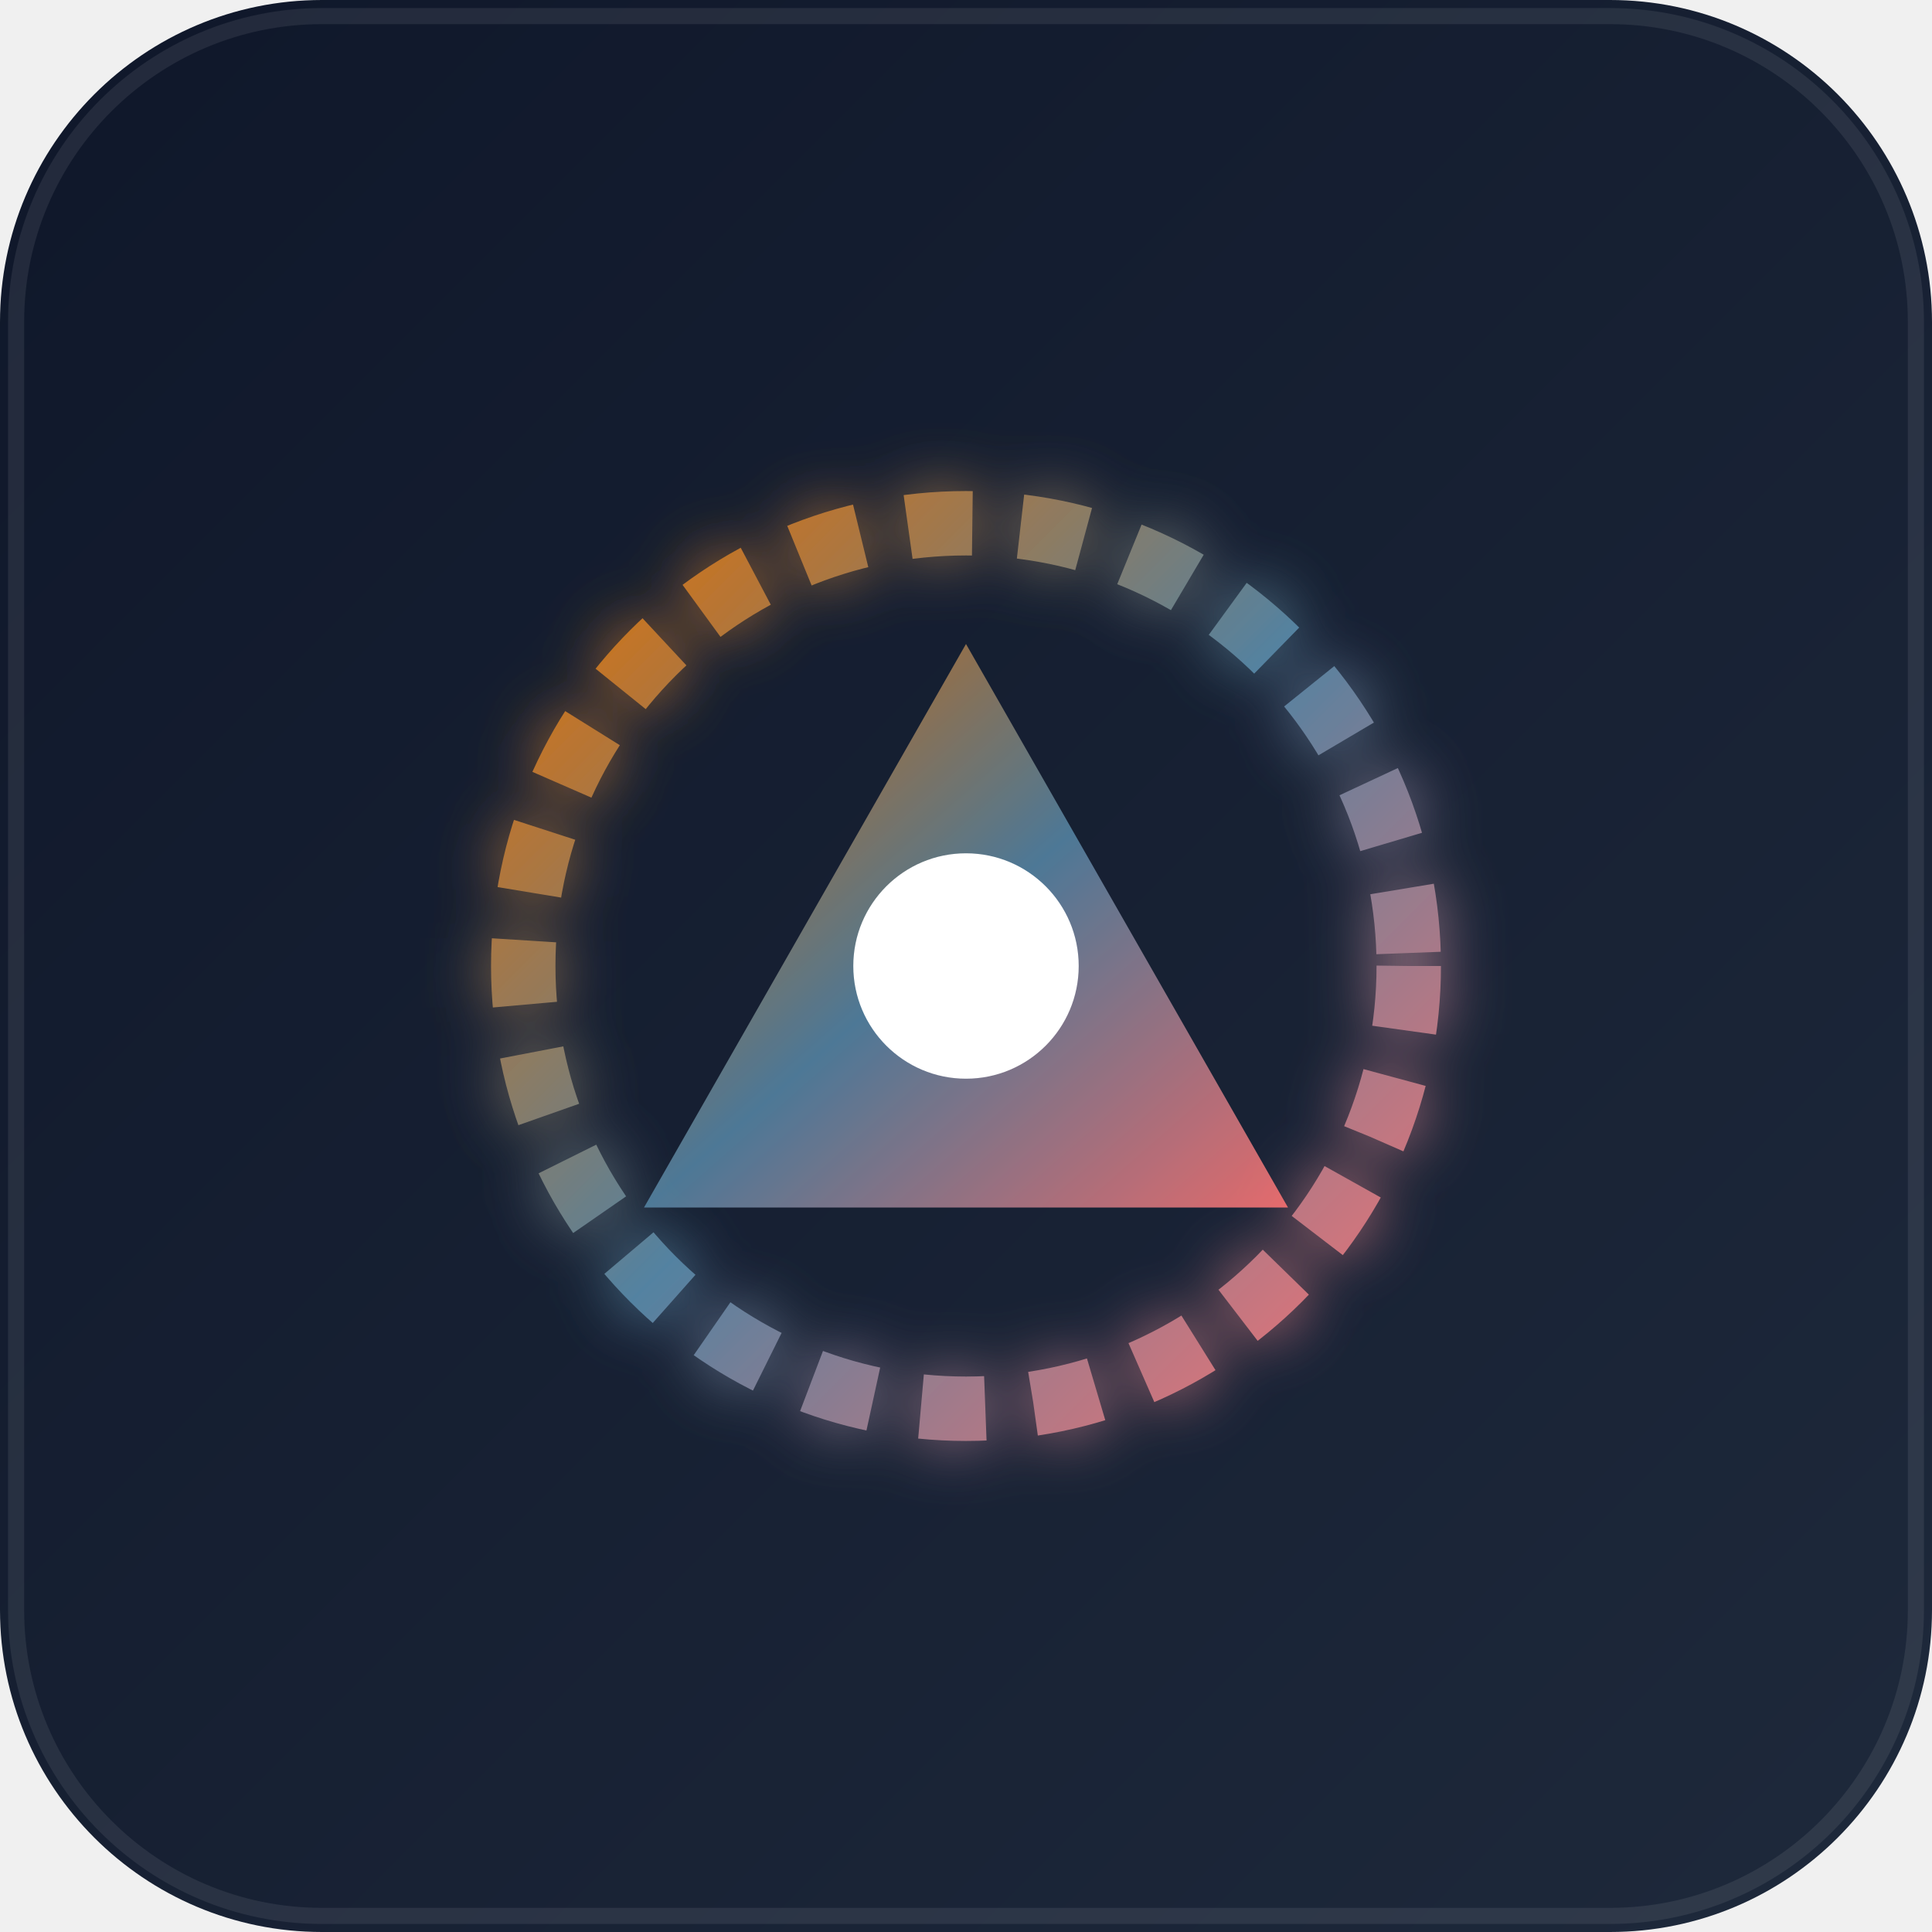
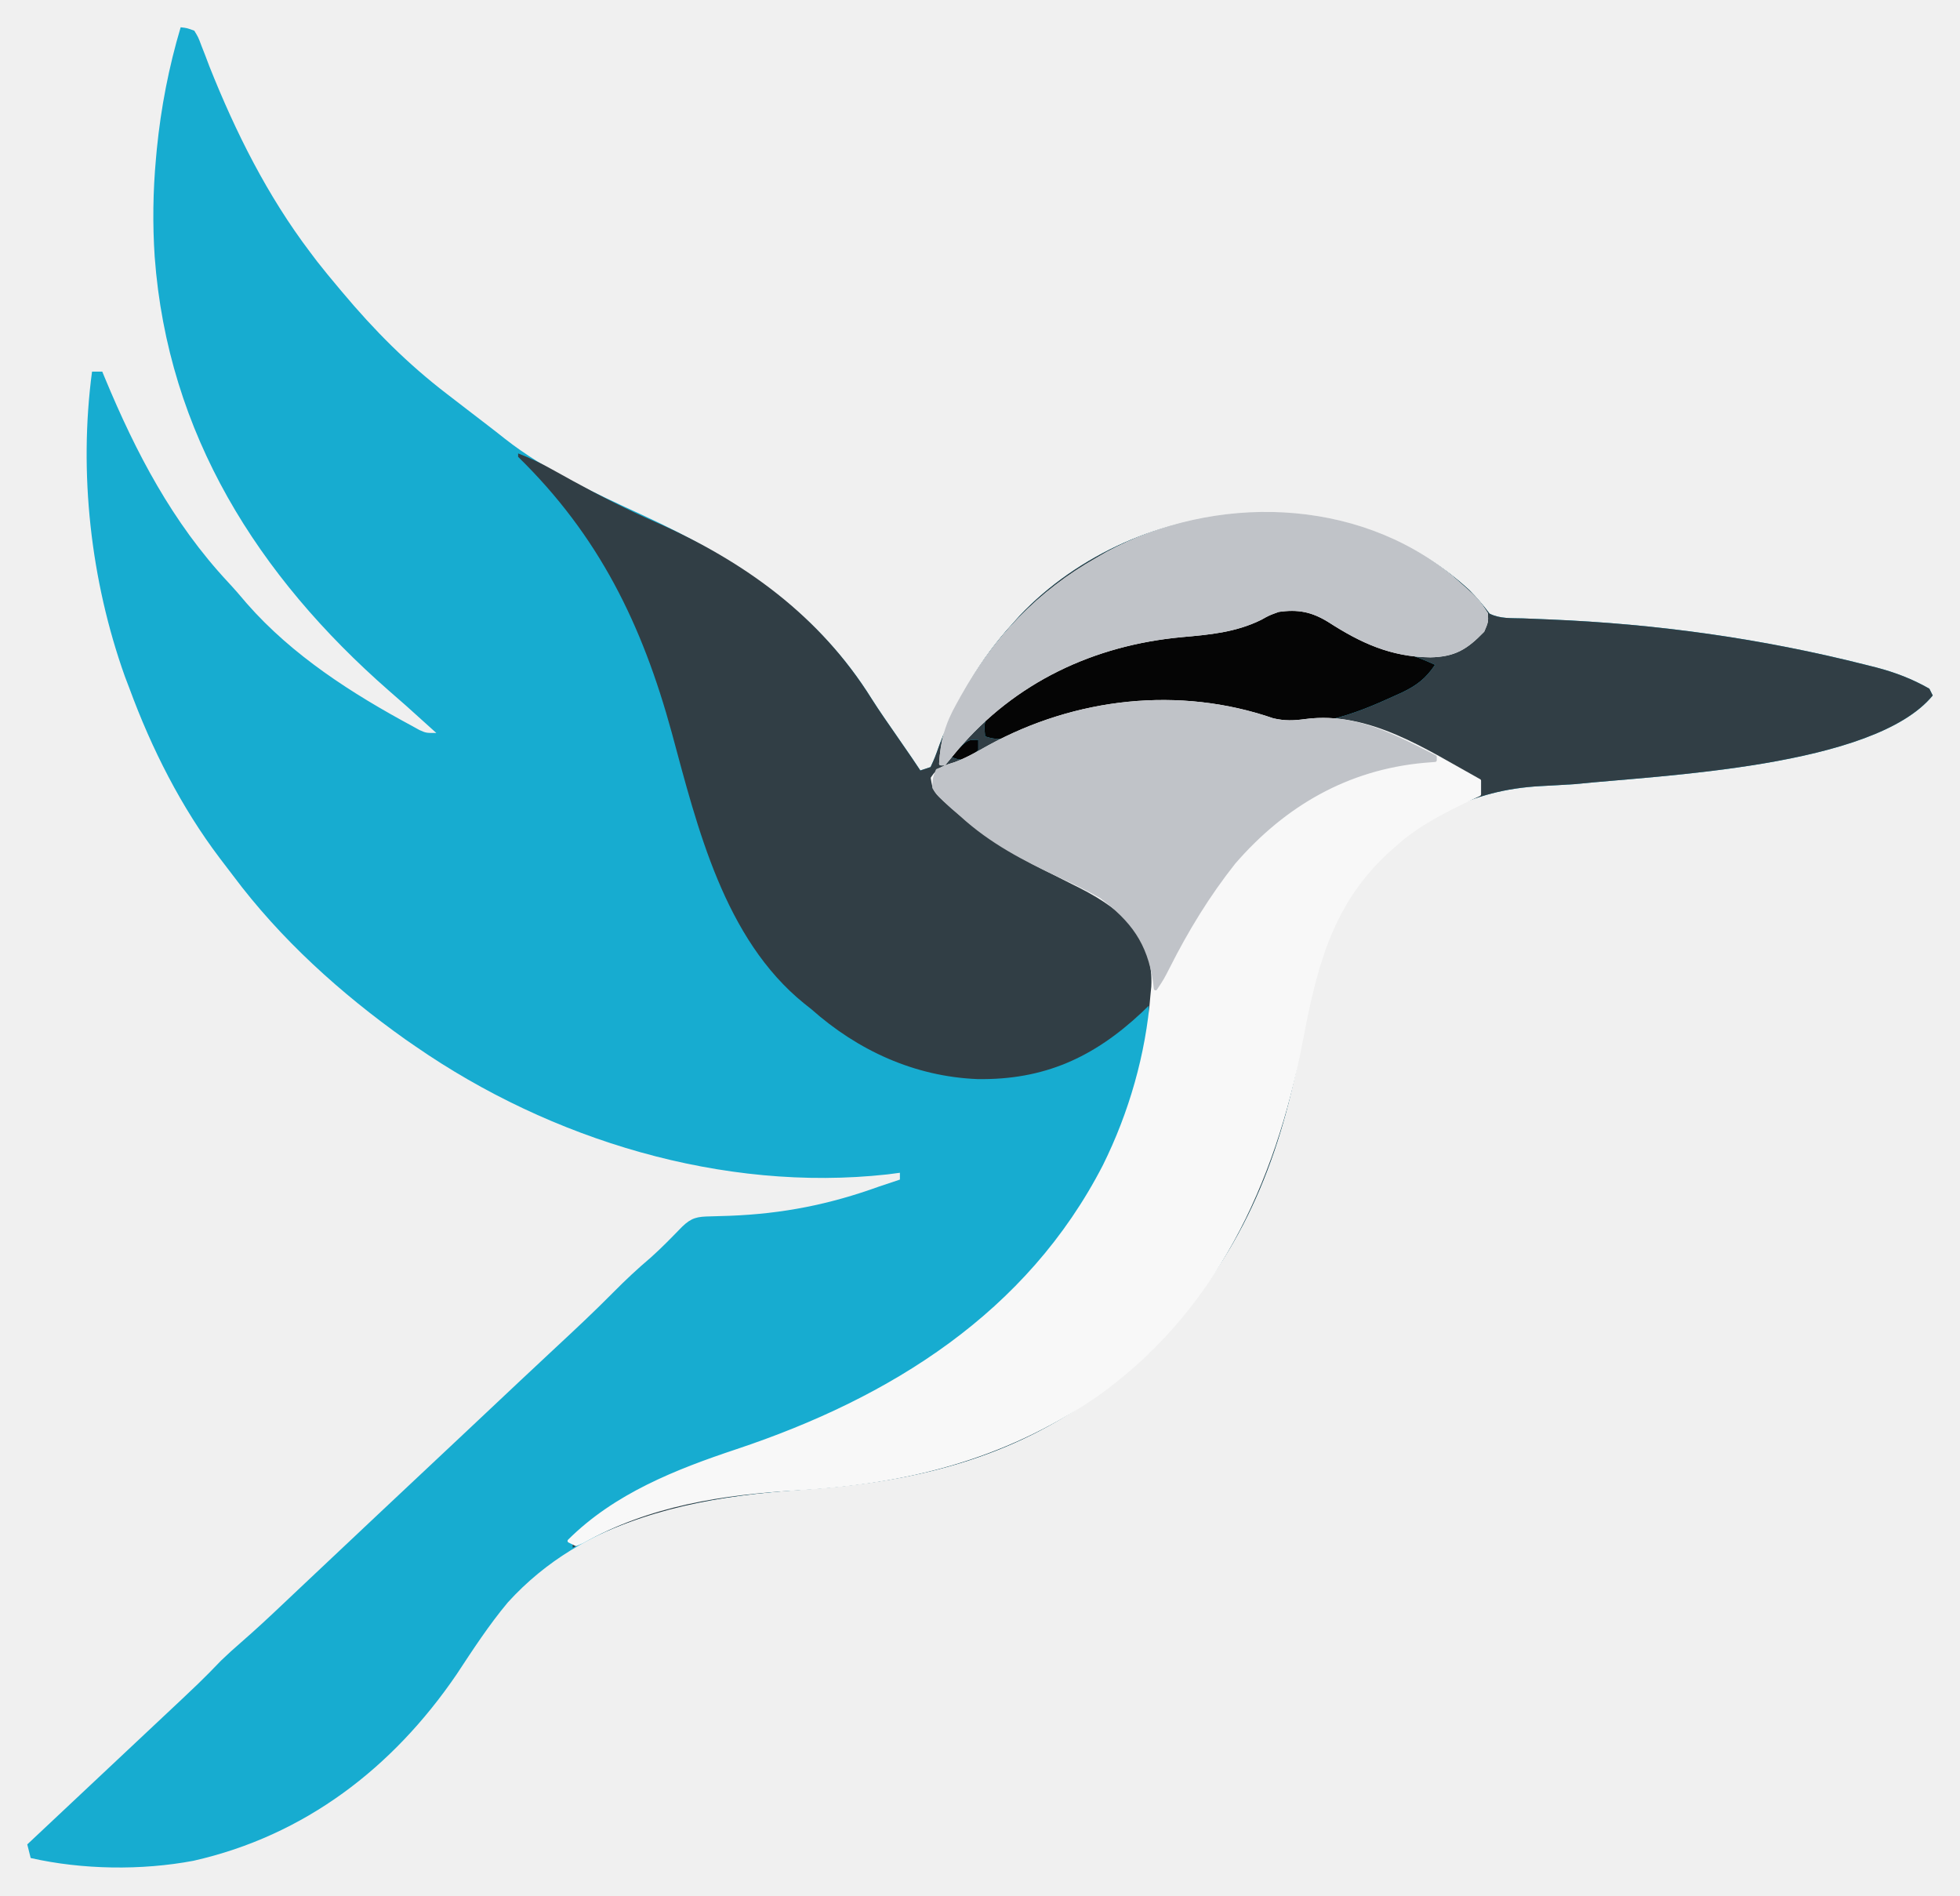
- <svg xmlns="http://www.w3.org/2000/svg" viewBox="0 0 240 240" width="100%" height="100%">
-   <defs>
-     <linearGradient id="bgGrad" x1="0%" y1="0%" x2="100%" y2="100%">
-       <stop offset="0%" stop-color="#0F172A" />
-       <stop offset="100%" stop-color="#1E293B" />
-     </linearGradient>
-     <linearGradient id="brandGrad" x1="0%" y1="0%" x2="100%" y2="100%">
-       <stop offset="0%" stop-color="#E76F00" />
-       <stop offset="50%" stop-color="#5382A1" />
-       <stop offset="100%" stop-color="#F87171" />
-     </linearGradient>
-     <filter id="glow" x="-20%" y="-20%" width="140%" height="140%">
-       <feGaussianBlur stdDeviation="4" result="blur" />
-       <feComposite in="SourceGraphic" in2="blur" operator="over" />
-     </filter>
-   </defs>
-   <rect width="240" height="240" rx="40" fill="url(#bgGrad)" />
-   <rect x="2" y="2" width="236" height="236" rx="38" fill="none" stroke="rgba(255,255,255,0.08)" stroke-width="2" />
-   <g transform="translate(45, 45)">
-     <circle cx="75" cy="75" r="55" fill="none" stroke="url(#brandGrad)" stroke-width="8" stroke-dasharray="8 6" filter="url(#glow)" />
-     <path d="M75 35 L115 105 L35 105 Z" fill="url(#brandGrad)" opacity="0.9" />
-     <circle cx="75" cy="75" r="14" fill="#FFFFFF" />
+ <svg xmlns="http://www.w3.org/2000/svg" viewBox="0 0 575.0 556.0">
+   <g transform="translate(8.00,8.00) scale(1) translate(-288,-197)">
+     <path d="M0 0 C3.49 1.71 3.49 1.71 6.88 3.81 C14.34 8.3 21.41 11.4 29.88 13.44 C33.67 14.4 34.83 14.83 37.69 17.69 C38.12 18.45 38.55 19.21 39 20 C28.93 32.39 11.74 36.82 -3.4 39.41 C-9.36 39.86 -15.11 37.68 -20.71 35.87 C-44.09 28.36 -69.83 35.48 -92 44 C-92.9 44.33 -93.81 44.67 -94.74 45.01 C-97 46 -97 46 -99.5 48.19 C-102 50 -102 50 -104.69 49.94 C-107 49 -107 49 -109 46 C-108.1 44.84 -107.18 43.7 -106.25 42.56 C-105.74 41.92 -105.23 41.29 -104.7 40.63 C-102.8 38.81 -101.56 38.4 -99 38 C-98.92 37.43 -98.85 36.86 -98.77 36.27 C-95.46 26.47 -80.12 19.54 -71.52 15.27 C-60.14 10.14 -49.41 8.05 -37.06 7.12 C-27.62 6.42 -18.26 5.09 -10.13 -0.22 C-6.69 -1.48 -3.47 -0.89 0 0 Z " fill="#050505" transform="translate(665,365)" />
+     <path d="M0 0 C1.87 0.22 1.87 0.22 4 1 C5.17 2.92 5.17 2.92 6.12 5.47 C6.31 5.94 6.31 5.94 7.25 8.35 C7.64 9.39 8.03 10.43 8.44 11.5 C16.14 30.83 25.41 49.37 38 66 C38.67 66.89 39.35 67.78 40.04 68.7 C41.98 71.18 43.97 73.59 46 76 C46.46 76.54 46.91 77.09 47.38 77.65 C56.83 88.92 66.49 98.65 78.17 107.6 C79.96 108.97 81.74 110.34 83.51 111.71 C85.71 113.41 87.91 115.11 90.12 116.79 C91.79 118.07 93.45 119.36 95.1 120.68 C107.14 130.16 121.78 136.76 135.64 143.15 C162.88 155.74 186.59 171.11 202.73 197.01 C205.05 200.66 207.54 204.2 210 207.75 C214.82 214.72 214.82 214.72 217 218 C217.99 217.67 218.98 217.34 220 217 C221.29 214.18 221.29 214.18 222.62 210.44 C227.61 197.23 234.46 185.46 244 175 C244.35 174.61 244.35 174.61 246.11 172.64 C263.17 154.56 288.36 143.59 313.08 142.66 C337.88 142.31 359.43 147.95 378.12 165.14 C380.28 167.28 382.16 169.57 384 172 C387.11 173.55 390.44 173.28 393.86 173.39 C395.51 173.46 397.17 173.53 398.82 173.59 C399.7 173.63 400.57 173.66 401.47 173.7 C433.09 175 463.85 179.29 494.56 187.06 C495.5 187.3 496.43 187.53 497.39 187.77 C503.02 189.25 507.93 191.12 513 194 C513.33 194.66 513.66 195.32 514 196 C496.74 217.03 434.31 219.4 409 222 C405.65 222.23 402.3 222.4 398.95 222.58 C378.52 223.69 363.32 232.07 349.19 246.75 C337.4 260.61 332.35 276.95 329.4 294.61 C323.85 327.55 313.62 355.89 291 381 C290.39 381.75 289.77 382.49 289.14 383.26 C284.42 388.99 278.86 393.47 273 398 C272.15 398.67 271.29 399.34 270.41 400.03 C244.05 420.01 214.5 426.92 182 429 C150.17 431.17 118.43 437.35 96 462 C90.42 468.66 85.73 475.88 80.96 483.12 C62.23 510.58 36.38 530.44 3.75 537.81 C-11.47 540.68 -28.89 540.43 -44 537 C-44.33 535.68 -44.66 534.36 -45 533 C-44.52 532.55 -44.52 532.55 -42.1 530.28 C-34.21 522.89 -26.32 515.49 -18.45 508.07 C-14.79 504.63 -11.13 501.18 -7.46 497.75 C6.16 484.98 6.16 484.98 11.85 479.09 C13.77 477.23 15.73 475.47 17.75 473.72 C21.91 470.1 25.94 466.36 29.94 462.56 C31.44 461.15 32.93 459.73 34.43 458.32 C35.19 457.6 35.95 456.88 36.73 456.15 C40.31 452.76 43.91 449.38 47.5 446 C48.92 444.67 50.33 443.34 51.75 442 C52.1 441.67 52.1 441.67 53.87 440 C56.01 437.99 58.15 435.98 60.29 433.96 C67.84 426.85 75.4 419.74 82.98 412.65 C88.56 407.41 94.13 402.17 99.7 396.92 C103.13 393.69 106.57 390.47 110.02 387.27 C115.75 381.95 121.44 376.62 126.94 371.06 C130.5 367.45 134.15 364.05 138.02 360.77 C141.2 357.93 144.15 354.87 147.12 351.82 C149.92 349.11 151.62 348.87 155.41 348.79 C156.31 348.76 157.21 348.74 158.13 348.71 C159.1 348.68 160.07 348.65 161.06 348.62 C176.64 348.02 190.37 345.3 205 340 C207 339.33 209 338.66 211 338 C211 337.34 211 336.68 211 336 C210.39 336.08 210.39 336.08 207.33 336.48 C159.1 341.79 108.59 326.36 69 299 C68 298.31 67.01 297.63 65.98 296.92 C46.93 283.38 29.31 267.51 15.31 248.75 C14.06 247.08 12.79 245.43 11.51 243.77 C0.14 228.75 -8.5 211.65 -15 194 C-15.45 192.82 -15.89 191.64 -16.36 190.43 C-26.42 162.27 -29.95 130.64 -26 101 C-25.01 101 -24.02 101 -23 101 C-22.75 101.61 -22.5 102.22 -22.24 102.84 C-13.12 124.8 -2.42 145.26 13.92 162.77 C15.83 164.82 17.64 166.92 19.44 169.06 C32.82 184.3 50.29 195.47 68 205 C68.68 205.37 69.36 205.75 70.06 206.14 C72 207 72 207 75 207 C65.6 198.5 65.6 198.5 61.12 194.62 C22.7 161 -3.79 119.27 -7.62 67.31 C-8.26 57.69 -8.12 48.16 -7.25 38.56 C-7.16 37.63 -7.08 36.69 -6.99 35.72 C-5.79 23.62 -3.48 11.66 0 0 Z M316.94 172.94 C311.67 175.33 307.16 177.01 301.36 177.39 C276.93 179.19 256.04 185.27 237.16 201.59 C235.45 203.67 235.79 205.41 236 208 C239.34 209.13 241.2 208.87 244.49 207.67 C245.36 207.37 246.22 207.06 247.11 206.75 C247.56 206.59 247.56 206.59 249.88 205.75 C261.38 201.75 272.76 198.64 285 198 C285.45 197.97 285.45 197.97 287.72 197.84 C297.9 197.53 308.36 199.17 317.94 202.69 C330.46 207.1 344.78 201.34 356.25 196.06 C356.61 195.9 356.61 195.9 358.42 195.08 C362.67 193.02 365.29 191.02 368 187 C363.65 184.98 359.37 183.5 354.75 182.19 C348.28 180.25 342.81 177.39 337 174 C329.15 169.63 325.13 169.14 316.94 172.94 Z M228.31 211.5 C227.55 212.32 226.79 213.15 226 214 C227.75 214.69 227.75 214.69 230 215 C232.25 213.75 232.25 213.75 234 212 C234 211.01 234 210.02 234 209 C231 209 231 209 228.31 211.5 Z " fill="#17acd0" transform="translate(333,197)" />
+     <path d="M0 0 C3.49 1.33 6.71 2.86 9.96 4.69 C10.92 5.22 11.87 5.75 12.86 6.29 C13.36 6.57 13.36 6.57 15.94 8 C23.97 12.42 32.04 16.5 40.44 20.19 C66.41 31.68 88.56 47.68 103.73 72.01 C106.05 75.66 108.54 79.2 111 82.75 C115.82 89.72 115.82 89.72 118 93 C118.99 92.67 119.98 92.34 121 92 C122.29 89.18 122.29 89.18 123.62 85.44 C128.61 72.23 135.46 60.46 145 50 C145.7 49.22 146.39 48.45 147.11 47.64 C164.17 29.56 189.36 18.59 214.08 17.66 C238.88 17.31 260.43 22.95 279.12 40.14 C281.28 42.28 283.16 44.57 285 47 C288.11 48.55 291.44 48.28 294.86 48.39 C296.51 48.46 298.17 48.53 299.82 48.59 C300.7 48.63 301.57 48.66 302.47 48.7 C334.09 50 364.85 54.29 395.56 62.06 C396.5 62.3 397.43 62.53 398.39 62.77 C404.02 64.25 408.93 66.12 414 69 C414.33 69.66 414.66 70.32 415 71 C397.74 92.03 335.31 94.4 310 97 C306.65 97.23 303.3 97.4 299.95 97.58 C279.52 98.69 264.32 107.07 250.19 121.75 C238.4 135.61 233.35 151.95 230.4 169.61 C224.85 202.55 214.62 230.89 192 256 C191.39 256.75 190.77 257.49 190.14 258.26 C185.42 263.99 179.86 268.47 174 273 C173.15 273.67 172.29 274.34 171.41 275.03 C145.05 295.01 115.5 301.92 83 304 C59.03 305.63 37.35 309.4 16 321 C16 318 16 318 17.26 316.46 C30.6 304.71 47.55 298.1 64.2 292.56 C109.47 277.47 149.64 252.44 172 209 C178.95 195 185.31 177.77 185 162 C184.32 162.65 183.64 163.3 182.95 163.98 C168.84 177.22 154.23 183.83 134.72 183.52 C116.31 182.77 99.68 175.15 86 163 C85.32 162.46 84.64 161.92 83.93 161.36 C60.43 142.37 52.59 109.67 45.09 81.97 C36.4 50.16 23.71 24.17 0 1 C0 0.67 0 0.34 0 0 Z M217.94 47.94 C212.67 50.33 208.16 52.01 202.36 52.39 C177.93 54.19 157.04 60.27 138.16 76.59 C136.45 78.67 136.79 80.41 137 83 C140.34 84.13 142.2 83.87 145.49 82.67 C146.36 82.37 147.22 82.06 148.11 81.75 C148.56 81.59 148.56 81.59 150.88 80.75 C162.38 76.75 173.76 73.64 186 73 C186.45 72.97 186.45 72.97 188.72 72.84 C198.9 72.53 209.36 74.17 218.94 77.69 C231.46 82.1 245.78 76.34 257.25 71.06 C257.61 70.9 257.61 70.9 259.42 70.08 C263.67 68.02 266.29 66.02 269 62 C264.65 59.98 260.37 58.5 255.75 57.19 C249.28 55.25 243.81 52.39 238 49 C230.15 44.63 226.13 44.14 217.94 47.94 Z M129.31 86.5 C128.55 87.32 127.79 88.15 127 89 C128.75 89.69 128.75 89.69 131 90 C133.25 88.75 133.25 88.75 135 87 C135 86.01 135 85.02 135 84 C132 84 132 84 129.31 86.5 Z " fill="#313e45" transform="translate(432,322)" />
+     <path stroke="#f8f8f8" stroke-width="1.0" stroke-linejoin="round" d="M0 0 C7.58 6.67 7.58 6.67 10.21 10.7 C10.33 13.07 10.33 13.07 9.21 15.7 C4.32 20.74 0.91 22.86 -6.17 23.01 C-17.7 22.87 -26.4 18.83 -35.92 12.69 C-40.89 9.65 -45 8.86 -50.79 9.7 C-53.62 10.72 -53.62 10.72 -56.04 12.07 C-63.44 15.7 -70.93 16.36 -79.06 17.08 C-104.96 19.46 -128.24 30.33 -145.29 50.46 C-145.51 50.73 -145.51 50.73 -146.67 52.13 C-147.02 52.56 -147.02 52.56 -148.79 54.7 C-149.12 54.7 -149.45 54.7 -149.79 54.7 C-149.37 47.92 -148.05 43.21 -144.73 37.32 C-144.32 36.58 -143.91 35.84 -143.49 35.08 C-133.86 17.92 -120.93 4.35 -103.79 -5.3 C-102.82 -5.87 -101.85 -6.43 -100.84 -7.01 C-69.5 -23.94 -27.95 -23.06 0 0 Z " fill="#f8f8f8" transform="translate(705.793,358.3047)" />
+     <path stroke="#f8f8f8" stroke-width="1.0" stroke-linejoin="round" d="M0 0 C3.46 0.79 6.07 0.7 9.56 0.22 C28.14 -2.21 44.86 9.15 60.56 17.81 C60.56 19.13 60.56 20.45 60.56 21.81 C59.51 22.31 58.46 22.81 57.38 23.32 C49.46 27.12 42.1 30.85 35.56 36.81 C34.74 37.54 33.93 38.27 33.08 39.02 C16.56 54.51 12.23 73.28 8.18 94.6 C0.23 135.76 -17.29 174.04 -52.86 198.74 C-79.55 216.63 -107.51 223.63 -139.36 225.46 C-161.57 226.76 -182.98 229.99 -202.65 241.03 C-203.24 241.29 -203.83 241.55 -204.44 241.81 C-205.1 241.48 -205.76 241.15 -206.44 240.81 C-192.9 227.34 -175.06 220.31 -157.24 214.37 C-111.96 199.28 -71.8 174.25 -49.44 130.81 C-41.74 115.3 -36.8 98.08 -35.44 80.81 C-35.36 79.97 -35.27 79.12 -35.19 78.25 C-34.81 71.44 -36.78 65.17 -41.03 59.8 C-46.34 54.33 -51.94 51.01 -58.75 47.69 C-60.7 46.71 -62.66 45.73 -64.61 44.74 C-65.57 44.26 -66.53 43.78 -67.52 43.29 C-76.76 38.61 -84.66 33.69 -92.44 26.81 C-93.19 26.17 -93.94 25.52 -94.72 24.86 C-99.3 20.68 -99.3 20.68 -99.88 17.06 C-98.06 14.22 -96.26 13.8 -93.12 12.82 C-89.68 11.53 -86.57 9.73 -83.38 7.94 C-57.85 -6.08 -27.49 -9.5 0 0 Z " fill="#f8f8f8" transform="translate(653.4375,400.1875)" />
+     <path stroke="#c0c3c8" stroke-width="1.0" stroke-linejoin="round" d="M0 0 C7.58 6.67 7.58 6.67 10.21 10.7 C10.33 13.07 10.33 13.07 9.21 15.7 C4.32 20.74 0.91 22.86 -6.17 23.01 C-17.7 22.87 -26.4 18.83 -35.92 12.69 C-40.89 9.65 -45 8.86 -50.79 9.7 C-53.62 10.72 -53.62 10.72 -56.04 12.07 C-63.44 15.7 -70.93 16.36 -79.06 17.08 C-104.96 19.46 -128.24 30.33 -145.29 50.46 C-145.51 50.73 -145.51 50.73 -146.67 52.13 C-147.02 52.56 -147.02 52.56 -148.79 54.7 C-149.12 54.7 -149.45 54.7 -149.79 54.7 C-149.37 47.92 -148.05 43.21 -144.73 37.32 C-144.32 36.58 -143.91 35.84 -143.49 35.08 C-133.86 17.92 -120.93 4.35 -103.79 -5.3 C-102.82 -5.87 -101.85 -6.43 -100.84 -7.01 C-69.5 -23.94 -27.95 -23.06 0 0 Z " fill="#c0c3c8" transform="translate(705.793,358.3047)" />
+     <path stroke="#c0c3c8" stroke-width="1.0" stroke-linejoin="round" d="M0 0 C3.46 0.79 6.07 0.7 9.56 0.23 C23.77 -1.65 35.19 4.51 47.56 10.81 C47.56 11.14 47.56 11.47 47.56 11.81 C46.49 11.9 45.41 11.99 44.3 12.07 C21.83 14.13 3.35 24.75 -11.44 41.81 C-19.01 51.37 -25.21 61.52 -30.7 72.4 C-32.44 75.81 -32.44 75.81 -34.44 78.81 C-34.52 78.11 -34.61 77.41 -34.7 76.69 C-36.39 65.24 -41.25 58.73 -50.44 51.81 C-54.31 49.6 -58.29 47.67 -62.34 45.8 C-72.95 40.85 -82.76 35.78 -91.44 27.81 C-92.29 27.08 -93.13 26.35 -94.01 25.6 C-98.18 21.8 -98.18 21.8 -99.44 19.81 C-99.33 17.16 -99.33 17.16 -98.44 14.81 C-95.31 13.5 -95.31 13.5 -93.12 12.82 C-89.68 11.53 -86.57 9.73 -83.38 7.94 C-57.85 -6.08 -27.49 -9.5 0 0 Z " fill="#c0c3c8" transform="translate(653.4375,400.1875)" />
  </g>
</svg>
